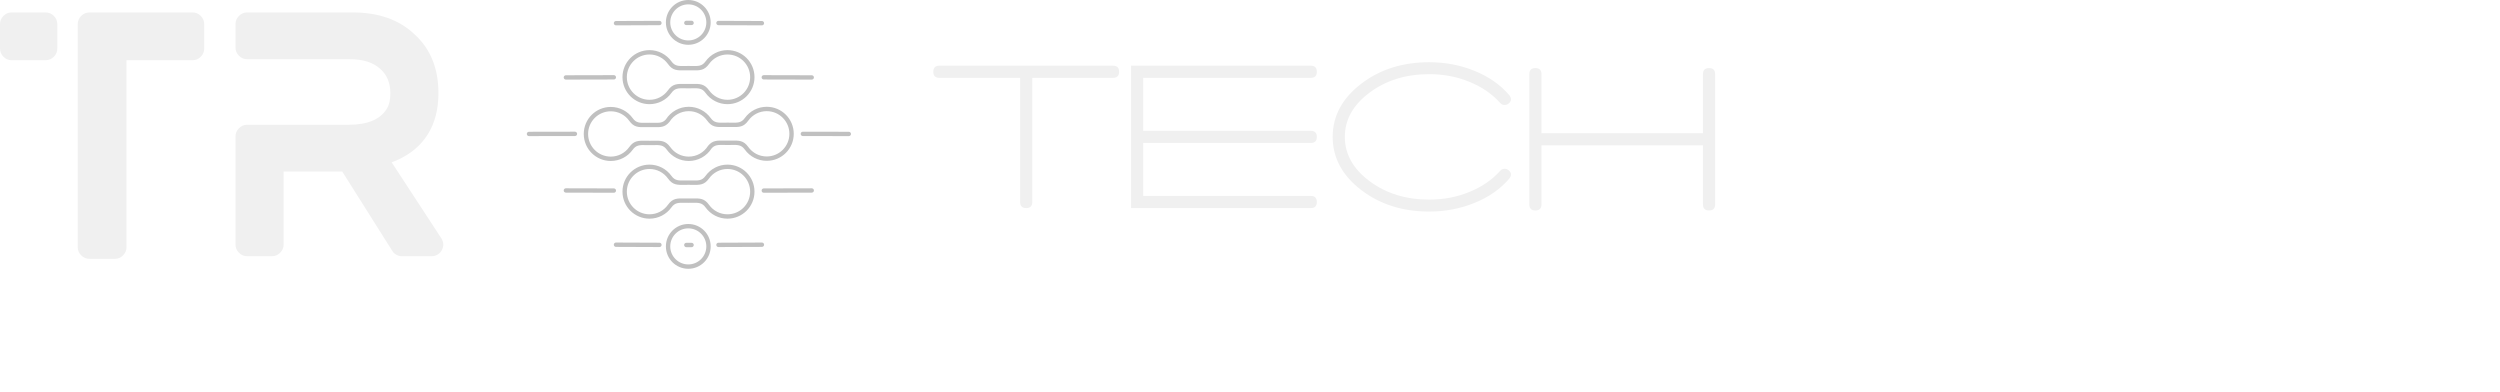
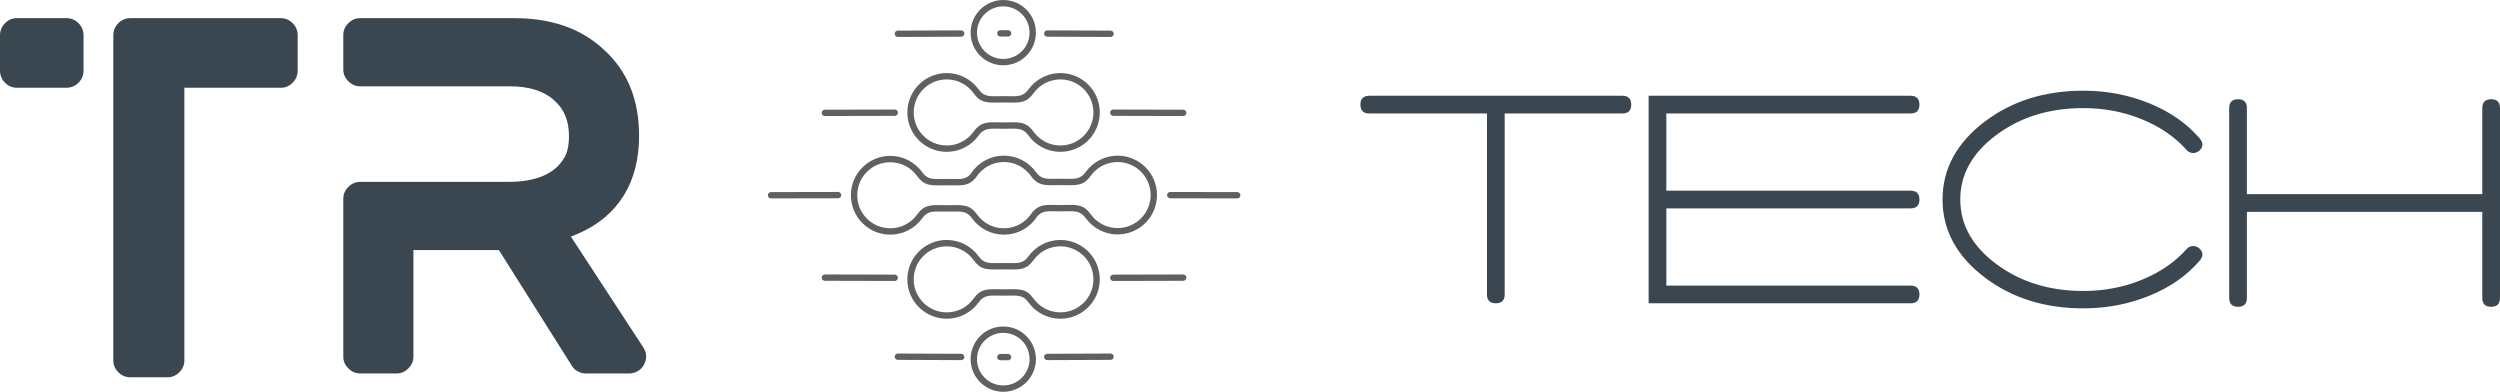
- <svg xmlns="http://www.w3.org/2000/svg" class="looka-1j8o68f" viewBox="0 0 602.694 94.454">
+ <svg xmlns="http://www.w3.org/2000/svg" width="602.694" height="94.454" viewBox="0 0 413.477 64.8" class="looka-1j8o68f">
  <defs id="SvgjsDefs5011" />
-   <g id="SvgjsG5012" featurekey="nameLeftFeature-0" transform="matrix(3.970588,0,0,3.970588,-1.111765,-16.85294)" fill="#f0f0f0">
+   <g id="SvgjsG5012" featurekey="nameLeftFeature-0" transform="matrix(3.970588,0,0,3.970588,-1.111765,-16.85294)" fill="#3a4750">
    <path d="M3.04 5 q0.3 0 0.51 0.21 t0.21 0.51 l0 1.46 q0 0.3 -0.21 0.51 t-0.51 0.21 l-2.06 0 q-0.28 0 -0.49 -0.21 t-0.21 -0.51 l0 -1.46 q0 -0.3 0.21 -0.51 t0.49 -0.21 l2.06 0 z M11.98 5 q0.28 0 0.49 0.21 t0.21 0.51 l0 1.46 q0 0.3 -0.21 0.51 t-0.49 0.21 l-4.02 0 l0 11.36 q0 0.28 -0.21 0.49 t-0.49 0.21 l-1.54 0 q-0.3 0 -0.51 -0.21 t-0.21 -0.49 l0 -13.54 q0 -0.3 0.21 -0.51 t0.51 -0.21 l6.26 0 z M24.06 14.1 l3.02 4.62 q0.22 0.36 0.02 0.72 q-0.08 0.16 -0.25 0.26 t-0.35 0.1 l-1.82 0 q-0.18 0 -0.34 -0.09 t-0.24 -0.23 l-3.04 -4.82 l-3.56 0 l0 4.44 q0 0.28 -0.21 0.49 t-0.49 0.21 l-1.52 0 q-0.28 0 -0.49 -0.21 t-0.21 -0.49 l0 -6.58 q0 -0.28 0.21 -0.49 t0.49 -0.21 l6.16 0 q1.76 0 2.34 -1 q0.2 -0.32 0.2 -0.92 q0 -0.94 -0.62 -1.48 q-0.64 -0.58 -1.84 -0.58 l-6.24 0 q-0.28 0 -0.49 -0.21 t-0.21 -0.49 l0 -1.44 q0 -0.28 0.21 -0.49 t0.49 -0.21 l6.42 0 q2.34 0 3.74 1.32 q1.46 1.32 1.46 3.58 q0 1.46 -0.64 2.49 t-1.86 1.57 z" />
  </g>
-   <g id="SvgjsG5013" featurekey="inlineSymbolFeature-0" transform="matrix(0.001315816,0,0,0.001315816,126.6026,-7.073828)" fill="#c0c0c0">
+   <g id="SvgjsG5013" featurekey="inlineSymbolFeature-0" transform="matrix(0.001315816,0,0,0.001315816,126.6026,-7.073828)" fill="#606060">
    <defs />
    <g>
-       <path class="fil0" d="M50876 30302c-220,0 -398,-178 -398,-398 0,-220 178,-398 398,-398l8424 15c220,0 398,178 398,398 0,220 -178,398 -398,398l-8424 -15zm-20987 -17518c912,0 1739,-370 2336,-968 598,-598 968,-1424 968,-2336 0,-912 -370,-1739 -968,-2336 -598,-598 -1424,-968 -2336,-968 -912,0 -1739,370 -2336,968 -598,598 -968,1424 -968,2336 0,912 370,1739 968,2336 598,598 1424,968 2336,968zm2902 -402c-743,743 -1769,1202 -2902,1202 -1133,0 -2159,-459 -2902,-1202 -743,-743 -1202,-1769 -1202,-2902 0,-1133 459,-2159 1202,-2902 743,-743 1769,-1202 2902,-1202 1133,0 2159,459 2902,1202 743,743 1202,1769 1202,2902 0,1133 -459,2159 -1202,2902zm-14159 7128c0,1146 465,2184 1216,2935 751,751 1789,1216 2935,1216 685,0 1329,-164 1894,-455 589,-302 1097,-742 1481,-1278 871,-1213 1672,-1199 3114,-1174 162,3 335,6 655,6 320,0 493,-3 655,-6 1442,-25 2243,-39 3114,1174 384,535 892,975 1481,1278 566,291 1210,455 1894,455 1146,0 2184,-465 2935,-1216 751,-751 1216,-1789 1216,-2935 0,-1146 -465,-2184 -1216,-2935 -751,-751 -1789,-1216 -2935,-1216 -685,0 -1329,164 -1894,455 -589,302 -1097,742 -1481,1278 -871,1213 -1672,1199 -3114,1174 -162,-3 -335,-6 -655,-6 -320,0 -493,3 -655,6 -1442,25 -2243,39 -3114,-1174 -384,-535 -892,-975 -1481,-1278 -566,-291 -1210,-455 -1894,-455 -1146,0 -2184,465 -2935,1216 -751,751 -1216,1789 -1216,2935zm650 3501c-896,-896 -1450,-2134 -1450,-3501 0,-1367 554,-2605 1450,-3501 896,-896 2134,-1450 3501,-1450 811,0 1578,197 2257,545 703,361 1308,885 1765,1521 628,874 1280,863 2454,843 249,-4 515,-9 667,-9 152,0 418,5 667,9 1174,20 1826,32 2454,-843 457,-636 1062,-1160 1765,-1521 679,-349 1446,-545 2257,-545 1367,0 2605,554 3501,1450 896,896 1450,2134 1450,3501 0,1367 -554,2605 -1450,3501 -896,896 -2134,1450 -3501,1450 -811,0 -1578,-197 -2257,-545 -703,-361 -1308,-885 -1765,-1521 -628,-874 -1280,-863 -2454,-843 -249,4 -515,9 -667,9 -152,0 -418,-5 -667,-9 -1174,-20 -1826,-32 -2454,843 -457,636 -1062,1160 -1765,1521 -679,349 -1446,545 -2257,545 -1367,0 -2605,-554 -3501,-1450zm10607 23404c1133,0 2159,459 2902,1202 743,743 1202,1769 1202,2902 0,1133 -459,2159 -1202,2902 -743,743 -1769,1202 -2902,1202 -1133,0 -2159,-459 -2902,-1202 -743,-743 -1202,-1769 -1202,-2902 0,-1133 459,-2159 1202,-2902 743,-743 1769,-1202 2902,-1202zm2336 1768c-598,-598 -1424,-968 -2336,-968 -912,0 -1739,370 -2336,968 -598,598 -968,1424 -968,2336 0,912 370,1739 968,2336 598,598 1424,968 2336,968 912,0 1739,-370 2336,-968 598,-598 968,-1424 968,-2336 0,-912 -370,-1739 -968,-2336zm16187 -18291c0,-1146 -465,-2184 -1216,-2935 -751,-751 -1789,-1216 -2935,-1216 -685,0 -1329,164 -1894,455 -589,302 -1097,742 -1481,1278 -871,1213 -1672,1199 -3114,1174 -162,-3 -335,-6 -655,-6 -320,0 -493,3 -655,6 -1442,25 -2243,39 -3114,-1174 -384,-535 -892,-975 -1481,-1278 -566,-291 -1210,-455 -1894,-455 -726,0 -1407,186 -2000,512 -615,338 -1134,829 -1510,1421 -15,24 -33,46 -52,65 -814,971 -1597,958 -2928,935 -161,-3 -334,-6 -654,-6 -320,0 -493,3 -655,6 -1442,25 -2243,39 -3114,-1174 -384,-535 -892,-975 -1481,-1278 -566,-291 -1210,-455 -1894,-455 -1146,0 -2184,465 -2935,1216 -751,751 -1216,1789 -1216,2935 0,1146 465,2184 1216,2935 751,751 1789,1216 2935,1216 685,0 1329,-164 1894,-455 589,-302 1097,-742 1481,-1278 871,-1213 1672,-1199 3114,-1174 162,3 335,6 655,6 320,0 493,-3 655,-6 1442,-25 2243,-39 3114,1174 384,535 892,975 1481,1278 566,291 1210,455 1894,455 726,0 1407,-186 2000,-512 615,-338 1134,-829 1510,-1421 15,-24 33,-46 52,-65 814,-971 1597,-958 2928,-935 161,3 334,6 654,6 320,0 493,-3 655,-6 1442,-25 2243,-39 3114,1174 384,535 892,975 1481,1278 566,291 1210,455 1894,455 1146,0 2184,-465 2935,-1216 751,-751 1216,-1789 1216,-2935zm-650 -3501c896,896 1450,2134 1450,3501 0,1367 -554,2605 -1450,3501 -896,896 -2134,1450 -3501,1450 -811,0 -1578,-197 -2257,-545 -703,-361 -1308,-885 -1765,-1521 -628,-874 -1280,-863 -2454,-843 -249,4 -515,9 -667,9 -152,0 -418,-5 -667,-9 -1089,-19 -1730,-30 -2303,647 -446,697 -1062,1276 -1790,1677 -708,390 -1521,612 -2384,612 -811,0 -1578,-197 -2257,-545 -703,-361 -1308,-885 -1765,-1521 -628,-874 -1280,-863 -2454,-843 -249,4 -515,9 -667,9 -152,0 -418,-5 -667,-9 -1174,-20 -1826,-32 -2454,843 -457,636 -1062,1160 -1765,1521 -679,349 -1446,545 -2257,545 -1367,0 -2605,-554 -3501,-1450 -896,-896 -1450,-2134 -1450,-3501 0,-1367 554,-2605 1450,-3501 896,-896 2134,-1450 3501,-1450 811,0 1578,197 2257,545 703,361 1308,885 1765,1521 628,874 1280,863 2454,843 249,-4 515,-9 667,-9 152,0 418,5 667,9 1089,19 1730,30 2303,-647 446,-697 1062,-1276 1790,-1677 708,-390 1521,-612 2384,-612 811,0 1578,197 2257,545 703,361 1308,885 1765,1521 628,874 1280,863 2454,843 249,-4 515,-9 667,-9 152,0 418,5 667,9 1174,20 1826,32 2454,-843 457,-636 1062,-1160 1765,-1521 679,-349 1446,-545 2257,-545 1367,0 2605,554 3501,1450zm-29931 14097c0,-1367 554,-2605 1450,-3501 896,-896 2134,-1450 3501,-1450 811,0 1578,197 2257,545 703,361 1308,885 1765,1521 628,874 1280,863 2454,843 249,-4 515,-9 667,-9 152,0 418,5 667,9 1174,20 1826,32 2454,-843 457,-636 1062,-1160 1765,-1521 679,-349 1446,-545 2257,-545 1367,0 2605,554 3501,1450 896,896 1450,2134 1450,3501 0,1367 -554,2605 -1450,3501 -896,896 -2134,1450 -3501,1450 -811,0 -1578,-197 -2257,-545 -703,-361 -1308,-885 -1765,-1521 -628,-874 -1280,-863 -2454,-843 -249,4 -515,9 -667,9 -152,0 -418,-5 -667,-9 -1174,-20 -1826,-32 -2454,843 -457,636 -1062,1160 -1765,1521 -679,349 -1446,545 -2257,545 -1367,0 -2605,-554 -3501,-1450 -896,-896 -1450,-2134 -1450,-3501zm2016 -2935c-751,751 -1216,1789 -1216,2935 0,1146 465,2184 1216,2935 751,751 1789,1216 2935,1216 685,0 1329,-164 1894,-455 589,-302 1097,-742 1481,-1278 871,-1213 1672,-1199 3114,-1174 162,3 335,6 655,6 320,0 493,-3 655,-6 1442,-25 2243,-39 3114,1174 384,535 892,975 1481,1278 566,291 1210,455 1894,455 1146,0 2184,-465 2935,-1216 751,-751 1216,-1789 1216,-2935 0,-1146 -465,-2184 -1216,-2935 -751,-751 -1789,-1216 -2935,-1216 -685,0 -1329,164 -1894,455 -589,302 -1097,742 -1481,1278 -871,1213 -1672,1199 -3114,1174 -162,-3 -335,-6 -655,-6 -320,0 -493,3 -655,6 -1442,25 -2243,39 -3114,-1174 -384,-535 -892,-975 -1481,-1278 -566,-291 -1210,-455 -1894,-455 -1146,0 -2184,465 -2935,1216zm-3595 2342c220,0 398,178 398,398 0,220 -178,398 -398,398l-8791 -21c-220,0 -398,-178 -398,-398 0,-220 178,-398 398,-398l8791 21zm27466 797c-220,0 -398,-178 -398,-398 0,-220 178,-398 398,-398l8791 -21c220,0 398,178 398,398 0,220 -178,398 -398,398l-8791 21zm-12990 9893c-67,50 -150,80 -240,79l-479 -2 -479 2c-90,0 -173,-29 -240,-79 -101,-73 -166,-191 -165,-325 1,-220 180,-398 400,-397l484 2 484 -2c220,-1 399,177 400,397 1,134 -65,252 -165,325zm-6124 -741c220,1 398,180 397,400 -1,220 -180,398 -400,397l-7963 -31c-220,-1 -398,-180 -397,-400 1,-220 180,-398 400,-397l7963 31zm10814 797c-220,1 -399,-177 -400,-397 -1,-220 177,-399 397,-400l7963 -31c220,-1 399,177 400,397 1,220 -177,399 -397,400l-7963 31zm-19166 -31498c220,0 398,178 398,398 0,220 -178,398 -398,398l-8791 21c-220,0 -398,-178 -398,-398 0,-220 178,-398 398,-398l8791 -21zm27466 797c-220,0 -398,-178 -398,-398 0,-220 178,-398 398,-398l8791 21c220,0 398,178 398,398 0,220 -178,398 -398,398l-8791 -21zm-13230 -10769c90,0 173,29 240,79 101,73 166,191 165,325 -1,220 -180,398 -400,397l-484 -2 -484 2c-220,1 -399,-177 -400,-397 -1,-134 65,-252 165,-325 67,-50 150,-80 240,-79l479 2 479 -2zm-5887 23c220,-1 399,177 400,397 1,220 -177,399 -397,400l-7963 31c-220,1 -399,-177 -400,-397 -1,-220 177,-399 397,-400l7963 -31zm10814 797c-220,-1 -398,-180 -397,-400 1,-220 180,-398 400,-397l7963 31c220,1 398,180 397,400 -1,220 -180,398 -400,397l-7963 -31zm-26291 19513c220,0 398,178 398,398 0,220 -178,398 -398,398l-8424 15c-220,0 -398,-178 -398,-398 0,-220 178,-398 398,-398l8424 -15z" style="fill: #c0c0c0; fill-rule: nonzero;" />
+       <path class="fil0" d="M50876 30302c-220,0 -398,-178 -398,-398 0,-220 178,-398 398,-398l8424 15c220,0 398,178 398,398 0,220 -178,398 -398,398l-8424 -15zm-20987 -17518c912,0 1739,-370 2336,-968 598,-598 968,-1424 968,-2336 0,-912 -370,-1739 -968,-2336 -598,-598 -1424,-968 -2336,-968 -912,0 -1739,370 -2336,968 -598,598 -968,1424 -968,2336 0,912 370,1739 968,2336 598,598 1424,968 2336,968zm2902 -402c-743,743 -1769,1202 -2902,1202 -1133,0 -2159,-459 -2902,-1202 -743,-743 -1202,-1769 -1202,-2902 0,-1133 459,-2159 1202,-2902 743,-743 1769,-1202 2902,-1202 1133,0 2159,459 2902,1202 743,743 1202,1769 1202,2902 0,1133 -459,2159 -1202,2902zm-14159 7128c0,1146 465,2184 1216,2935 751,751 1789,1216 2935,1216 685,0 1329,-164 1894,-455 589,-302 1097,-742 1481,-1278 871,-1213 1672,-1199 3114,-1174 162,3 335,6 655,6 320,0 493,-3 655,-6 1442,-25 2243,-39 3114,1174 384,535 892,975 1481,1278 566,291 1210,455 1894,455 1146,0 2184,-465 2935,-1216 751,-751 1216,-1789 1216,-2935 0,-1146 -465,-2184 -1216,-2935 -751,-751 -1789,-1216 -2935,-1216 -685,0 -1329,164 -1894,455 -589,302 -1097,742 -1481,1278 -871,1213 -1672,1199 -3114,1174 -162,-3 -335,-6 -655,-6 -320,0 -493,3 -655,6 -1442,25 -2243,39 -3114,-1174 -384,-535 -892,-975 -1481,-1278 -566,-291 -1210,-455 -1894,-455 -1146,0 -2184,465 -2935,1216 -751,751 -1216,1789 -1216,2935zm650 3501c-896,-896 -1450,-2134 -1450,-3501 0,-1367 554,-2605 1450,-3501 896,-896 2134,-1450 3501,-1450 811,0 1578,197 2257,545 703,361 1308,885 1765,1521 628,874 1280,863 2454,843 249,-4 515,-9 667,-9 152,0 418,5 667,9 1174,20 1826,32 2454,-843 457,-636 1062,-1160 1765,-1521 679,-349 1446,-545 2257,-545 1367,0 2605,554 3501,1450 896,896 1450,2134 1450,3501 0,1367 -554,2605 -1450,3501 -896,896 -2134,1450 -3501,1450 -811,0 -1578,-197 -2257,-545 -703,-361 -1308,-885 -1765,-1521 -628,-874 -1280,-863 -2454,-843 -249,4 -515,9 -667,9 -152,0 -418,-5 -667,-9 -1174,-20 -1826,-32 -2454,843 -457,636 -1062,1160 -1765,1521 -679,349 -1446,545 -2257,545 -1367,0 -2605,-554 -3501,-1450zm10607 23404c1133,0 2159,459 2902,1202 743,743 1202,1769 1202,2902 0,1133 -459,2159 -1202,2902 -743,743 -1769,1202 -2902,1202 -1133,0 -2159,-459 -2902,-1202 -743,-743 -1202,-1769 -1202,-2902 0,-1133 459,-2159 1202,-2902 743,-743 1769,-1202 2902,-1202zm2336 1768c-598,-598 -1424,-968 -2336,-968 -912,0 -1739,370 -2336,968 -598,598 -968,1424 -968,2336 0,912 370,1739 968,2336 598,598 1424,968 2336,968 912,0 1739,-370 2336,-968 598,-598 968,-1424 968,-2336 0,-912 -370,-1739 -968,-2336zm16187 -18291c0,-1146 -465,-2184 -1216,-2935 -751,-751 -1789,-1216 -2935,-1216 -685,0 -1329,164 -1894,455 -589,302 -1097,742 -1481,1278 -871,1213 -1672,1199 -3114,1174 -162,-3 -335,-6 -655,-6 -320,0 -493,3 -655,6 -1442,25 -2243,39 -3114,-1174 -384,-535 -892,-975 -1481,-1278 -566,-291 -1210,-455 -1894,-455 -726,0 -1407,186 -2000,512 -615,338 -1134,829 -1510,1421 -15,24 -33,46 -52,65 -814,971 -1597,958 -2928,935 -161,-3 -334,-6 -654,-6 -320,0 -493,3 -655,6 -1442,25 -2243,39 -3114,-1174 -384,-535 -892,-975 -1481,-1278 -566,-291 -1210,-455 -1894,-455 -1146,0 -2184,465 -2935,1216 -751,751 -1216,1789 -1216,2935 0,1146 465,2184 1216,2935 751,751 1789,1216 2935,1216 685,0 1329,-164 1894,-455 589,-302 1097,-742 1481,-1278 871,-1213 1672,-1199 3114,-1174 162,3 335,6 655,6 320,0 493,-3 655,-6 1442,-25 2243,-39 3114,1174 384,535 892,975 1481,1278 566,291 1210,455 1894,455 726,0 1407,-186 2000,-512 615,-338 1134,-829 1510,-1421 15,-24 33,-46 52,-65 814,-971 1597,-958 2928,-935 161,3 334,6 654,6 320,0 493,-3 655,-6 1442,-25 2243,-39 3114,1174 384,535 892,975 1481,1278 566,291 1210,455 1894,455 1146,0 2184,-465 2935,-1216 751,-751 1216,-1789 1216,-2935zm-650 -3501c896,896 1450,2134 1450,3501 0,1367 -554,2605 -1450,3501 -896,896 -2134,1450 -3501,1450 -811,0 -1578,-197 -2257,-545 -703,-361 -1308,-885 -1765,-1521 -628,-874 -1280,-863 -2454,-843 -249,4 -515,9 -667,9 -152,0 -418,-5 -667,-9 -1089,-19 -1730,-30 -2303,647 -446,697 -1062,1276 -1790,1677 -708,390 -1521,612 -2384,612 -811,0 -1578,-197 -2257,-545 -703,-361 -1308,-885 -1765,-1521 -628,-874 -1280,-863 -2454,-843 -249,4 -515,9 -667,9 -152,0 -418,-5 -667,-9 -1174,-20 -1826,-32 -2454,843 -457,636 -1062,1160 -1765,1521 -679,349 -1446,545 -2257,545 -1367,0 -2605,-554 -3501,-1450 -896,-896 -1450,-2134 -1450,-3501 0,-1367 554,-2605 1450,-3501 896,-896 2134,-1450 3501,-1450 811,0 1578,197 2257,545 703,361 1308,885 1765,1521 628,874 1280,863 2454,843 249,-4 515,-9 667,-9 152,0 418,5 667,9 1089,19 1730,30 2303,-647 446,-697 1062,-1276 1790,-1677 708,-390 1521,-612 2384,-612 811,0 1578,197 2257,545 703,361 1308,885 1765,1521 628,874 1280,863 2454,843 249,-4 515,-9 667,-9 152,0 418,5 667,9 1174,20 1826,32 2454,-843 457,-636 1062,-1160 1765,-1521 679,-349 1446,-545 2257,-545 1367,0 2605,554 3501,1450zm-29931 14097c0,-1367 554,-2605 1450,-3501 896,-896 2134,-1450 3501,-1450 811,0 1578,197 2257,545 703,361 1308,885 1765,1521 628,874 1280,863 2454,843 249,-4 515,-9 667,-9 152,0 418,5 667,9 1174,20 1826,32 2454,-843 457,-636 1062,-1160 1765,-1521 679,-349 1446,-545 2257,-545 1367,0 2605,554 3501,1450 896,896 1450,2134 1450,3501 0,1367 -554,2605 -1450,3501 -896,896 -2134,1450 -3501,1450 -811,0 -1578,-197 -2257,-545 -703,-361 -1308,-885 -1765,-1521 -628,-874 -1280,-863 -2454,-843 -249,4 -515,9 -667,9 -152,0 -418,-5 -667,-9 -1174,-20 -1826,-32 -2454,843 -457,636 -1062,1160 -1765,1521 -679,349 -1446,545 -2257,545 -1367,0 -2605,-554 -3501,-1450 -896,-896 -1450,-2134 -1450,-3501zm2016 -2935c-751,751 -1216,1789 -1216,2935 0,1146 465,2184 1216,2935 751,751 1789,1216 2935,1216 685,0 1329,-164 1894,-455 589,-302 1097,-742 1481,-1278 871,-1213 1672,-1199 3114,-1174 162,3 335,6 655,6 320,0 493,-3 655,-6 1442,-25 2243,-39 3114,1174 384,535 892,975 1481,1278 566,291 1210,455 1894,455 1146,0 2184,-465 2935,-1216 751,-751 1216,-1789 1216,-2935 0,-1146 -465,-2184 -1216,-2935 -751,-751 -1789,-1216 -2935,-1216 -685,0 -1329,164 -1894,455 -589,302 -1097,742 -1481,1278 -871,1213 -1672,1199 -3114,1174 -162,-3 -335,-6 -655,-6 -320,0 -493,3 -655,6 -1442,25 -2243,39 -3114,-1174 -384,-535 -892,-975 -1481,-1278 -566,-291 -1210,-455 -1894,-455 -1146,0 -2184,465 -2935,1216zm-3595 2342c220,0 398,178 398,398 0,220 -178,398 -398,398l-8791 -21c-220,0 -398,-178 -398,-398 0,-220 178,-398 398,-398l8791 21zm27466 797c-220,0 -398,-178 -398,-398 0,-220 178,-398 398,-398l8791 -21c220,0 398,178 398,398 0,220 -178,398 -398,398l-8791 21zm-12990 9893c-67,50 -150,80 -240,79l-479 -2 -479 2c-90,0 -173,-29 -240,-79 -101,-73 -166,-191 -165,-325 1,-220 180,-398 400,-397l484 2 484 -2c220,-1 399,177 400,397 1,134 -65,252 -165,325zm-6124 -741c220,1 398,180 397,400 -1,220 -180,398 -400,397l-7963 -31c-220,-1 -398,-180 -397,-400 1,-220 180,-398 400,-397l7963 31zm10814 797c-220,1 -399,-177 -400,-397 -1,-220 177,-399 397,-400l7963 -31c220,-1 399,177 400,397 1,220 -177,399 -397,400l-7963 31zm-19166 -31498c220,0 398,178 398,398 0,220 -178,398 -398,398l-8791 21c-220,0 -398,-178 -398,-398 0,-220 178,-398 398,-398l8791 -21zm27466 797c-220,0 -398,-178 -398,-398 0,-220 178,-398 398,-398l8791 21c220,0 398,178 398,398 0,220 -178,398 -398,398l-8791 -21zm-13230 -10769c90,0 173,29 240,79 101,73 166,191 165,325 -1,220 -180,398 -400,397l-484 -2 -484 2c-220,1 -399,-177 -400,-397 -1,-134 65,-252 165,-325 67,-50 150,-80 240,-79l479 2 479 -2zm-5887 23c220,-1 399,177 400,397 1,220 -177,399 -397,400l-7963 31c-220,1 -399,-177 -400,-397 -1,-220 177,-399 397,-400l7963 -31zm10814 797c-220,-1 -398,-180 -397,-400 1,-220 180,-398 400,-397l7963 31c220,1 398,180 397,400 -1,220 -180,398 -400,397l-7963 -31zm-26291 19513c220,0 398,178 398,398 0,220 -178,398 -398,398l-8424 15c-220,0 -398,-178 -398,-398 0,-220 178,-398 398,-398l8424 -15z" style="fill: #606060; fill-rule: nonzero;" />
    </g>
  </g>
-   <g id="SvgjsG5014" featurekey="nameRightFeature-0" transform="matrix(2.616279,0,0,2.616279,209.6163,1.604653)" fill="#f0f0f0">
+   <g id="SvgjsG5014" featurekey="nameRightFeature-0" transform="matrix(2.616279,0,0,2.616279,209.6163,1.604653)" fill="#3a4750">
    <path d="M22.44 5.44 l-16 0 c-0.373 0 -0.56 0.187 -0.56 0.56 s0.187 0.56 0.56 0.56 l7.44 0 l0 11.44 c0 0.373 0.187 0.56 0.56 0.56 s0.56 -0.187 0.56 -0.56 l0 -11.44 l7.44 0 c0.373 0 0.56 -0.187 0.56 -0.56 s-0.187 -0.56 -0.56 -0.56 z M40.66 12.56 c0.373 0 0.56 -0.187 0.56 -0.56 s-0.187 -0.56 -0.56 -0.56 l-15.44 0 l0 -4.88 l15.44 0 c0.373 0 0.56 -0.187 0.56 -0.56 s-0.187 -0.56 -0.56 -0.56 l-16.56 0 l0 13.12 l16.56 0 c0.373 0 0.56 -0.187 0.56 -0.56 s-0.187 -0.56 -0.56 -0.56 l-15.44 0 l0 -4.88 l15.44 0 z M58.94 8.14 c-0.813 -0.947 -1.873 -1.687 -3.18 -2.22 s-2.7 -0.8 -4.18 -0.8 c-2.44 0 -4.52 0.653 -6.24 1.96 c-1.773 1.347 -2.66 2.987 -2.66 4.92 s0.887 3.573 2.66 4.92 c1.72 1.307 3.8 1.96 6.24 1.96 c1.48 0 2.873 -0.267 4.18 -0.8 s2.367 -1.273 3.18 -2.22 l0 0 c0.24 -0.293 0.227 -0.553 -0.04 -0.78 c-0.107 -0.093 -0.233 -0.14 -0.38 -0.14 c-0.16 0 -0.293 0.06 -0.4 0.18 l0 0 c-0.733 0.827 -1.677 1.477 -2.83 1.95 s-2.39 0.71 -3.71 0.71 c-2.147 0 -3.98 -0.567 -5.5 -1.7 s-2.28 -2.493 -2.28 -4.08 s0.76 -2.947 2.28 -4.08 s3.353 -1.7 5.5 -1.7 c1.32 0 2.557 0.237 3.71 0.71 s2.097 1.123 2.83 1.95 l0 0 c0.107 0.12 0.24 0.18 0.4 0.18 c0.147 0 0.273 -0.047 0.38 -0.14 c0.267 -0.227 0.28 -0.487 0.04 -0.78 z M77.36 5.66 c-0.373 0 -0.56 0.187 -0.56 0.56 l0 5.44 l-14.88 0 l0 -5.44 c0 -0.373 -0.187 -0.56 -0.56 -0.56 s-0.56 0.187 -0.56 0.56 l0 12 c0 0.373 0.187 0.56 0.56 0.56 s0.56 -0.187 0.56 -0.56 l0 -5.44 l14.88 0 l0 5.44 c0 0.373 0.187 0.56 0.56 0.56 s0.56 -0.187 0.56 -0.56 l0 -12 c0 -0.373 -0.187 -0.56 -0.56 -0.56 z" />
  </g>
</svg>
